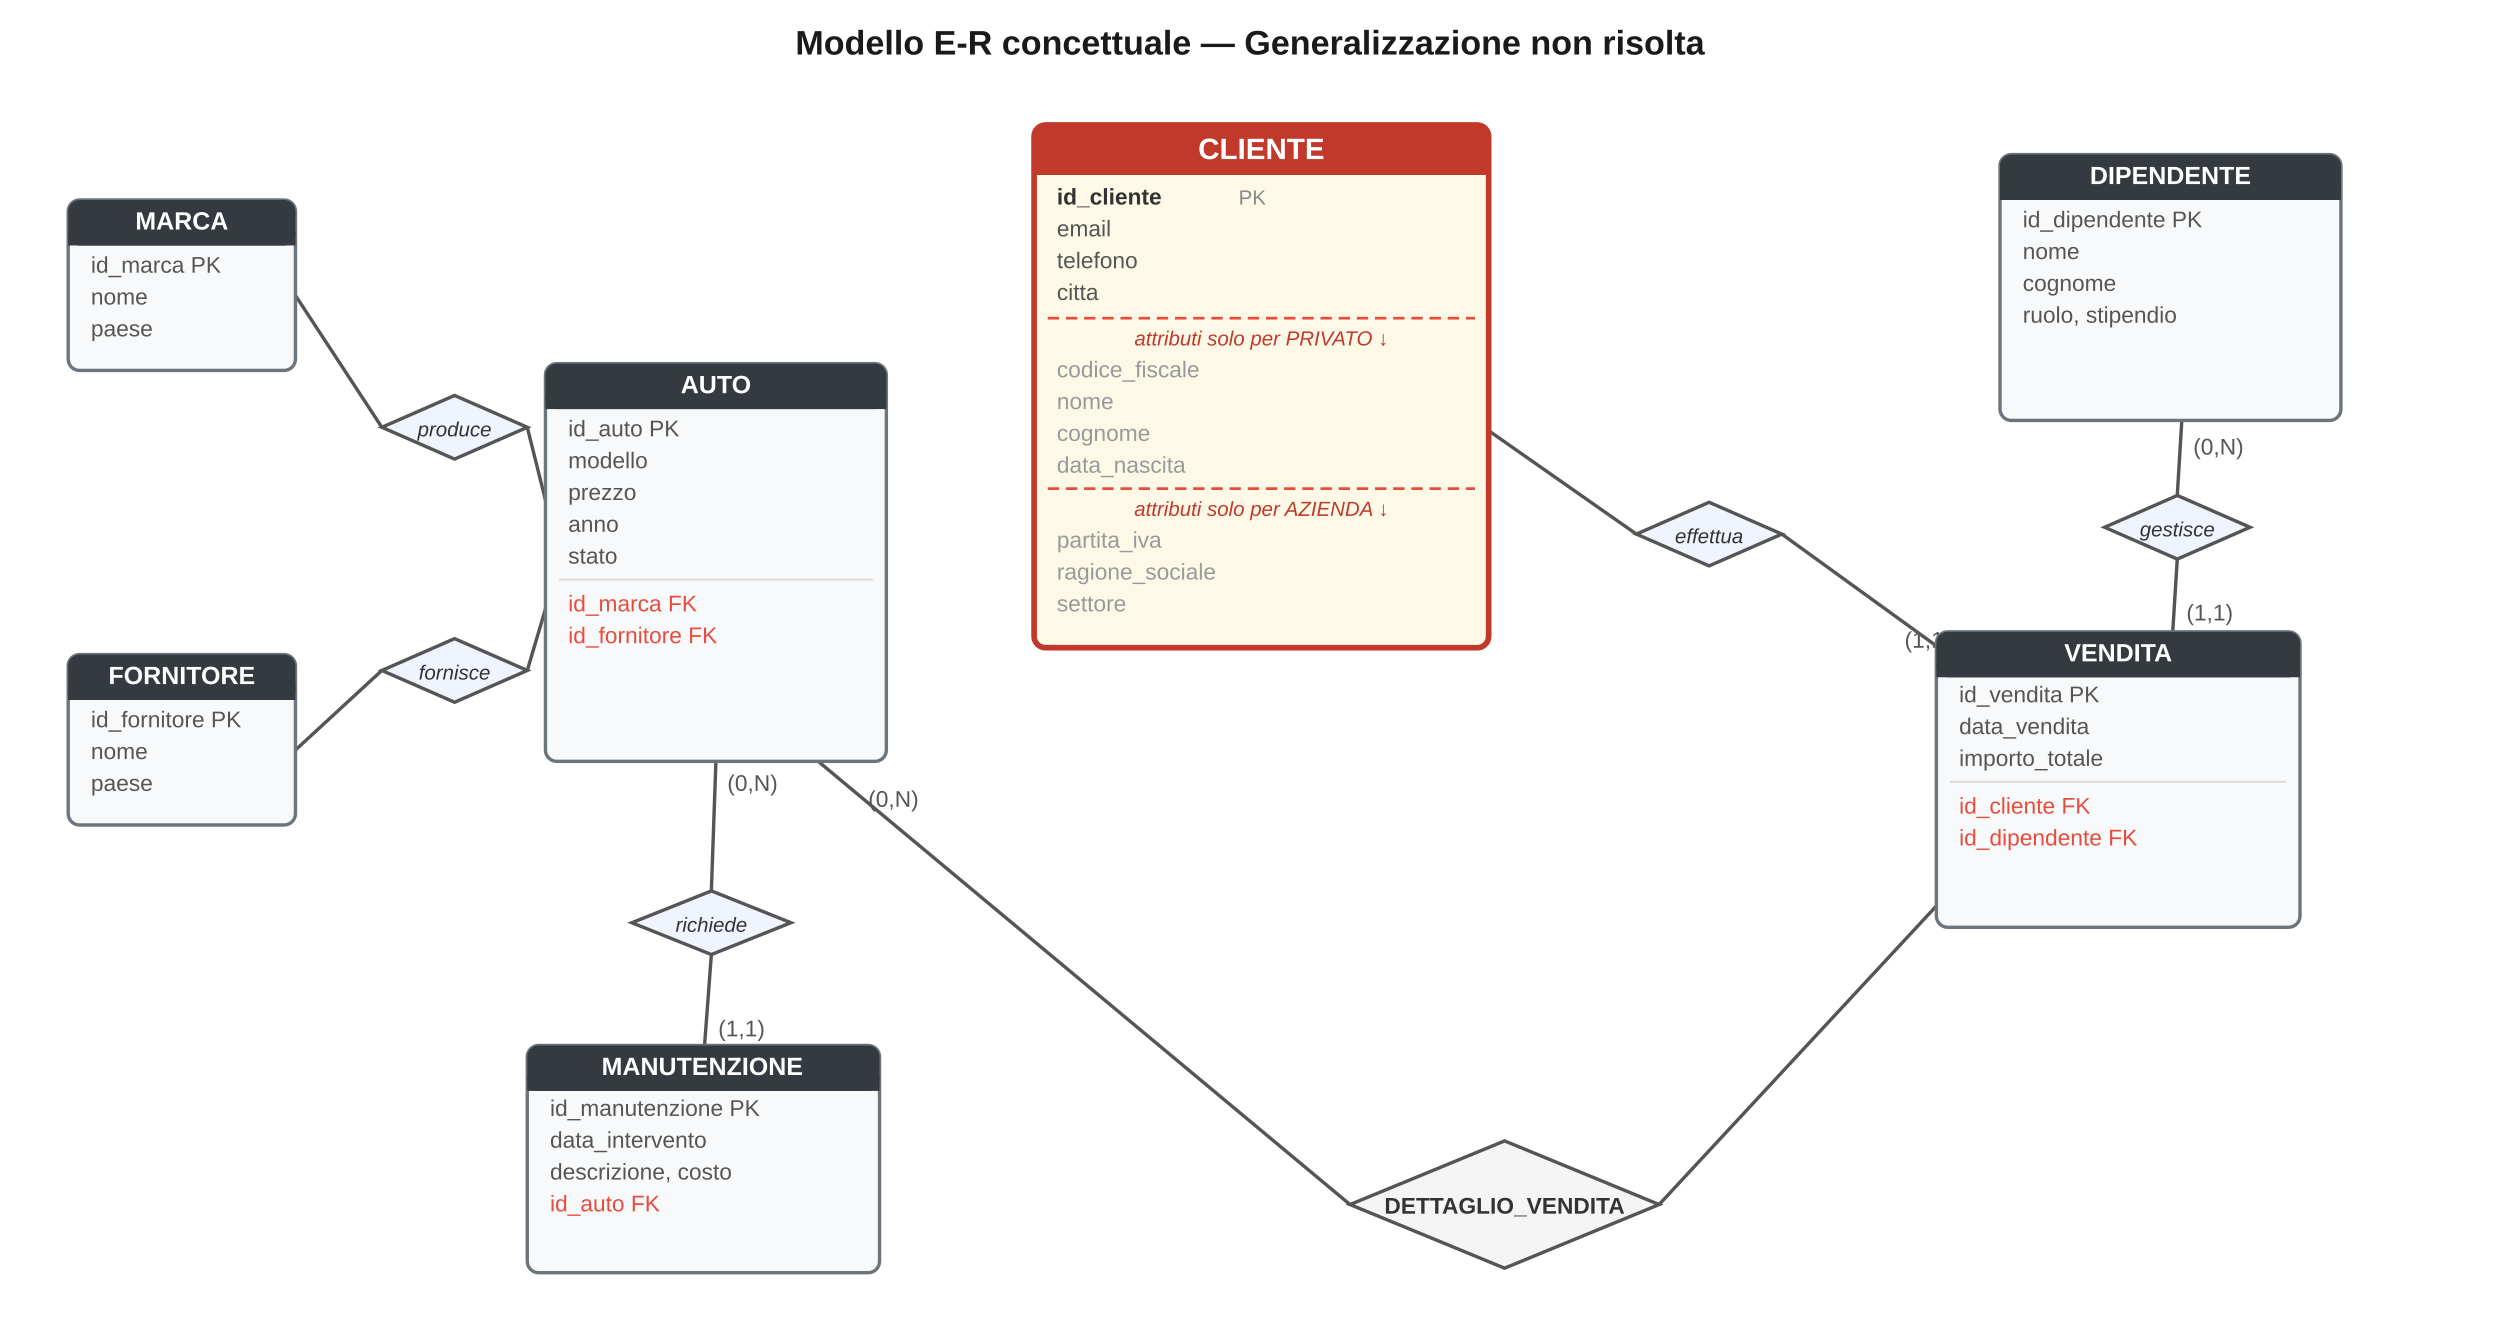
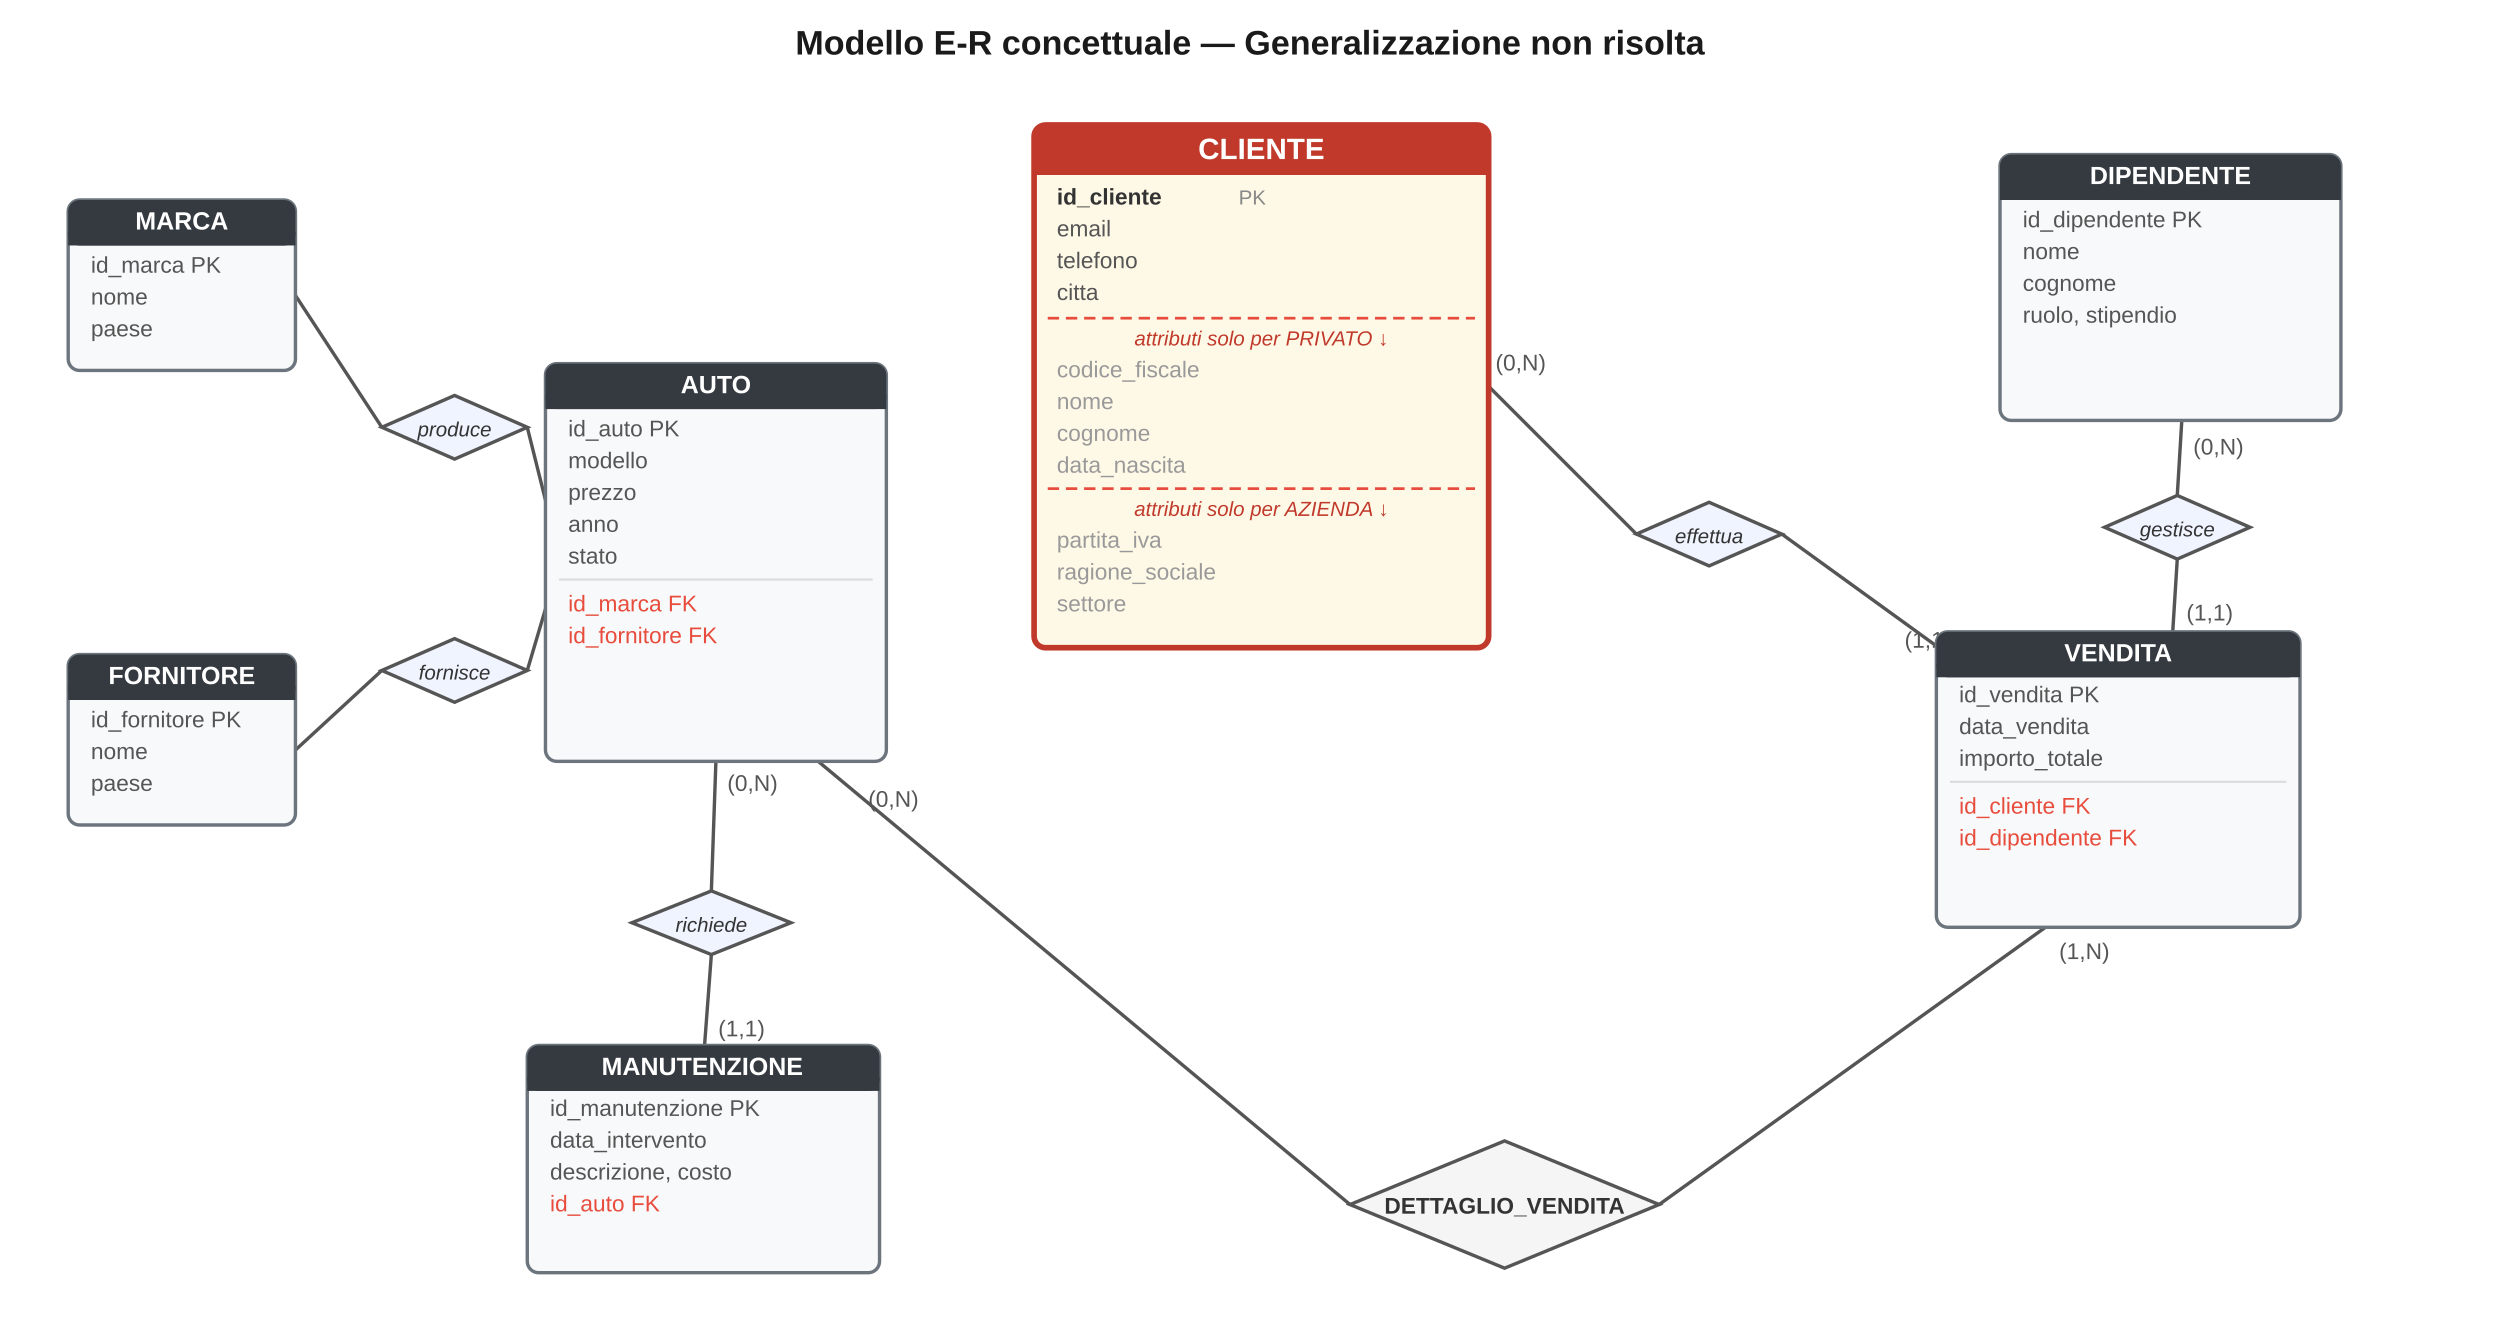
<svg xmlns="http://www.w3.org/2000/svg" viewBox="0 0 1100 580" font-family="Arial, sans-serif" font-size="12">
  <rect width="1100" height="680" fill="white" />
  <text x="550" y="24" text-anchor="middle" font-size="15" font-weight="bold" fill="#1a1a1a">Modello E-R concettuale — Generalizzazione non risolta</text>
  <line x1="130" y1="130" x2="168" y2="188" stroke="#555" stroke-width="1.5" />
  <text x="105" y="126" fill="#555" font-size="10">(0,N)</text>
  <line x1="232" y1="188" x2="240" y2="220" stroke="#555" stroke-width="1.5" />
  <text x="242" y="218" fill="#555" font-size="10">(1,1)</text>
  <line x1="130" y1="330" x2="168" y2="295" stroke="#555" stroke-width="1.5" />
  <text x="105" y="338" fill="#555" font-size="10">(0,N)</text>
  <line x1="232" y1="295" x2="240" y2="268" stroke="#555" stroke-width="1.5" />
  <text x="242" y="265" fill="#555" font-size="10">(1,1)</text>
  <line x1="315" y1="335" x2="313" y2="392" stroke="#555" stroke-width="1.5" />
  <text x="320" y="348" fill="#555" font-size="10">(0,N)</text>
  <line x1="313" y1="420" x2="310" y2="460" stroke="#555" stroke-width="1.5" />
  <text x="316" y="456" fill="#555" font-size="10">(1,1)</text>
-   <line x1="620" y1="165" x2="720" y2="235" stroke="#555" stroke-width="1.5" />
-   <text x="624" y="158" fill="#555" font-size="10">(0,N)</text>
+   <line x1="655" y1="170" x2="720" y2="235" stroke="#555" stroke-width="1.5" />
+   <text x="658" y="163" fill="#555" font-size="10">(0,N)</text>
  <line x1="784" y1="235" x2="860" y2="290" stroke="#555" stroke-width="1.5" />
  <text x="838" y="285" fill="#555" font-size="10">(1,1)</text>
  <line x1="960" y1="185" x2="958" y2="218" stroke="#555" stroke-width="1.5" />
  <text x="965" y="200" fill="#555" font-size="10">(0,N)</text>
  <line x1="958" y1="246" x2="956" y2="278" stroke="#555" stroke-width="1.5" />
  <text x="962" y="273" fill="#555" font-size="10">(1,1)</text>
-   <line x1="860" y1="390" x2="730" y2="530" stroke="#555" stroke-width="1.5" />
-   <text x="855" y="405" fill="#555" font-size="10">(1,N)</text>
+   <line x1="900" y1="408" x2="730" y2="530" stroke="#555" stroke-width="1.5" />
+   <text x="906" y="422" fill="#555" font-size="10">(1,N)</text>
  <line x1="360" y1="335" x2="594" y2="530" stroke="#555" stroke-width="1.5" />
  <text x="382" y="355" fill="#555" font-size="10">(0,N)</text>
  <rect x="30" y="88" width="100" height="75" rx="5" fill="#f8f9fa" stroke="#6c757d" stroke-width="1.5" />
  <rect x="30" y="88" width="100" height="20" rx="5" fill="#343a40" />
  <rect x="30" y="102" width="100" height="6" fill="#343a40" />
  <text x="80" y="101" text-anchor="middle" fill="white" font-weight="bold" font-size="11">MARCA</text>
  <text x="40" y="120" fill="#555" font-size="10">id_marca PK</text>
  <text x="40" y="134" fill="#555" font-size="10">nome</text>
  <text x="40" y="148" fill="#555" font-size="10">paese</text>
  <rect x="30" y="288" width="100" height="75" rx="5" fill="#f8f9fa" stroke="#6c757d" stroke-width="1.5" />
  <rect x="30" y="288" width="100" height="20" rx="5" fill="#343a40" />
  <rect x="30" y="302" width="100" height="6" fill="#343a40" />
  <text x="80" y="301" text-anchor="middle" fill="white" font-weight="bold" font-size="11">FORNITORE</text>
  <text x="40" y="320" fill="#555" font-size="10">id_fornitore PK</text>
  <text x="40" y="334" fill="#555" font-size="10">nome</text>
  <text x="40" y="348" fill="#555" font-size="10">paese</text>
  <rect x="240" y="160" width="150" height="175" rx="5" fill="#f8f9fa" stroke="#6c757d" stroke-width="1.5" />
  <rect x="240" y="160" width="150" height="20" rx="5" fill="#343a40" />
  <rect x="240" y="174" width="150" height="6" fill="#343a40" />
  <text x="315" y="173" text-anchor="middle" fill="white" font-weight="bold" font-size="11">AUTO</text>
  <text x="250" y="192" fill="#555" font-size="10">id_auto PK</text>
  <text x="250" y="206" fill="#555" font-size="10">modello</text>
  <text x="250" y="220" fill="#555" font-size="10">prezzo</text>
  <text x="250" y="234" fill="#555" font-size="10">anno</text>
  <text x="250" y="248" fill="#555" font-size="10">stato</text>
  <line x1="246" y1="255" x2="384" y2="255" stroke="#ddd" stroke-width="1" />
  <text x="250" y="269" fill="#e74c3c" font-size="10">id_marca FK</text>
  <text x="250" y="283" fill="#e74c3c" font-size="10">id_fornitore FK</text>
  <rect x="232" y="460" width="155" height="100" rx="5" fill="#f8f9fa" stroke="#6c757d" stroke-width="1.5" />
  <rect x="232" y="460" width="155" height="20" rx="5" fill="#343a40" />
  <rect x="232" y="474" width="155" height="6" fill="#343a40" />
  <text x="309" y="473" text-anchor="middle" fill="white" font-weight="bold" font-size="11">MANUTENZIONE</text>
  <text x="242" y="491" fill="#555" font-size="10">id_manutenzione PK</text>
  <text x="242" y="505" fill="#555" font-size="10">data_intervento</text>
  <text x="242" y="519" fill="#555" font-size="10">descrizione, costo</text>
  <text x="242" y="533" fill="#e74c3c" font-size="10">id_auto FK</text>
  <rect x="455" y="55" width="200" height="230" rx="5" fill="#fef9e7" stroke="#c0392b" stroke-width="2.5" />
  <rect x="455" y="55" width="200" height="22" rx="5" fill="#c0392b" />
  <rect x="455" y="71" width="200" height="6" fill="#c0392b" />
  <text x="555" y="70" text-anchor="middle" fill="white" font-weight="bold" font-size="13">CLIENTE</text>
  <text x="465" y="90" fill="#333" font-size="10" font-weight="bold">id_cliente</text>
  <text x="545" y="90" fill="#888" font-size="9">PK</text>
  <text x="465" y="104" fill="#555" font-size="10">email</text>
  <text x="465" y="118" fill="#555" font-size="10">telefono</text>
  <text x="465" y="132" fill="#555" font-size="10">citta</text>
  <line x1="461" y1="140" x2="649" y2="140" stroke="#e74c3c" stroke-dasharray="5,3" stroke-width="1.2" />
  <text x="555" y="152" text-anchor="middle" fill="#c0392b" font-size="9" font-style="italic">attributi solo per PRIVATO ↓</text>
  <text x="465" y="166" fill="#999" font-size="10">codice_fiscale</text>
  <text x="465" y="180" fill="#999" font-size="10">nome</text>
  <text x="465" y="194" fill="#999" font-size="10">cognome</text>
  <text x="465" y="208" fill="#999" font-size="10">data_nascita</text>
  <line x1="461" y1="215" x2="649" y2="215" stroke="#e74c3c" stroke-dasharray="5,3" stroke-width="1.2" />
  <text x="555" y="227" text-anchor="middle" fill="#c0392b" font-size="9" font-style="italic">attributi solo per AZIENDA ↓</text>
  <text x="465" y="241" fill="#999" font-size="10">partita_iva</text>
  <text x="465" y="255" fill="#999" font-size="10">ragione_sociale</text>
  <text x="465" y="269" fill="#999" font-size="10">settore</text>
  <rect x="880" y="68" width="150" height="117" rx="5" fill="#f8f9fa" stroke="#6c757d" stroke-width="1.5" />
  <rect x="880" y="68" width="150" height="20" rx="5" fill="#343a40" />
  <rect x="880" y="82" width="150" height="6" fill="#343a40" />
  <text x="955" y="81" text-anchor="middle" fill="white" font-weight="bold" font-size="11">DIPENDENTE</text>
  <text x="890" y="100" fill="#555" font-size="10">id_dipendente PK</text>
  <text x="890" y="114" fill="#555" font-size="10">nome</text>
  <text x="890" y="128" fill="#555" font-size="10">cognome</text>
  <text x="890" y="142" fill="#555" font-size="10">ruolo, stipendio</text>
  <rect x="852" y="278" width="160" height="130" rx="5" fill="#f8f9fa" stroke="#6c757d" stroke-width="1.5" />
  <rect x="852" y="278" width="160" height="20" rx="5" fill="#343a40" />
  <rect x="852" y="292" width="160" height="6" fill="#343a40" />
  <text x="932" y="291" text-anchor="middle" fill="white" font-weight="bold" font-size="11">VENDITA</text>
  <text x="862" y="309" fill="#555" font-size="10">id_vendita PK</text>
  <text x="862" y="323" fill="#555" font-size="10">data_vendita</text>
  <text x="862" y="337" fill="#555" font-size="10">importo_totale</text>
  <line x1="858" y1="344" x2="1006" y2="344" stroke="#ddd" stroke-width="1" />
  <text x="862" y="358" fill="#e74c3c" font-size="10">id_cliente FK</text>
  <text x="862" y="372" fill="#e74c3c" font-size="10">id_dipendente FK</text>
  <polygon points="200,174 232,188 200,202 168,188" fill="#f0f4ff" stroke="#555" stroke-width="1.5" />
  <text x="200" y="192" text-anchor="middle" fill="#333" font-size="9" font-style="italic">produce</text>
  <polygon points="200,281 232,295 200,309 168,295" fill="#f0f4ff" stroke="#555" stroke-width="1.5" />
  <text x="200" y="299" text-anchor="middle" fill="#333" font-size="9" font-style="italic">fornisce</text>
  <polygon points="313,392 348,406 313,420 278,406" fill="#f0f4ff" stroke="#555" stroke-width="1.5" />
  <text x="313" y="410" text-anchor="middle" fill="#333" font-size="9" font-style="italic">richiede</text>
  <polygon points="752,221 784,235 752,249 720,235" fill="#f0f4ff" stroke="#555" stroke-width="1.5" />
  <text x="752" y="239" text-anchor="middle" fill="#333" font-size="9" font-style="italic">effettua</text>
  <polygon points="958,218 990,232 958,246 926,232" fill="#f0f4ff" stroke="#555" stroke-width="1.5" />
  <text x="958" y="236" text-anchor="middle" fill="#333" font-size="9" font-style="italic">gestisce</text>
  <polygon points="662,502 730,530 662,558 594,530" fill="#f5f5f5" stroke="#555" stroke-width="1.5" />
  <text x="662" y="534" text-anchor="middle" fill="#333" font-size="10" font-weight="bold">DETTAGLIO_VENDITA</text>
</svg>
